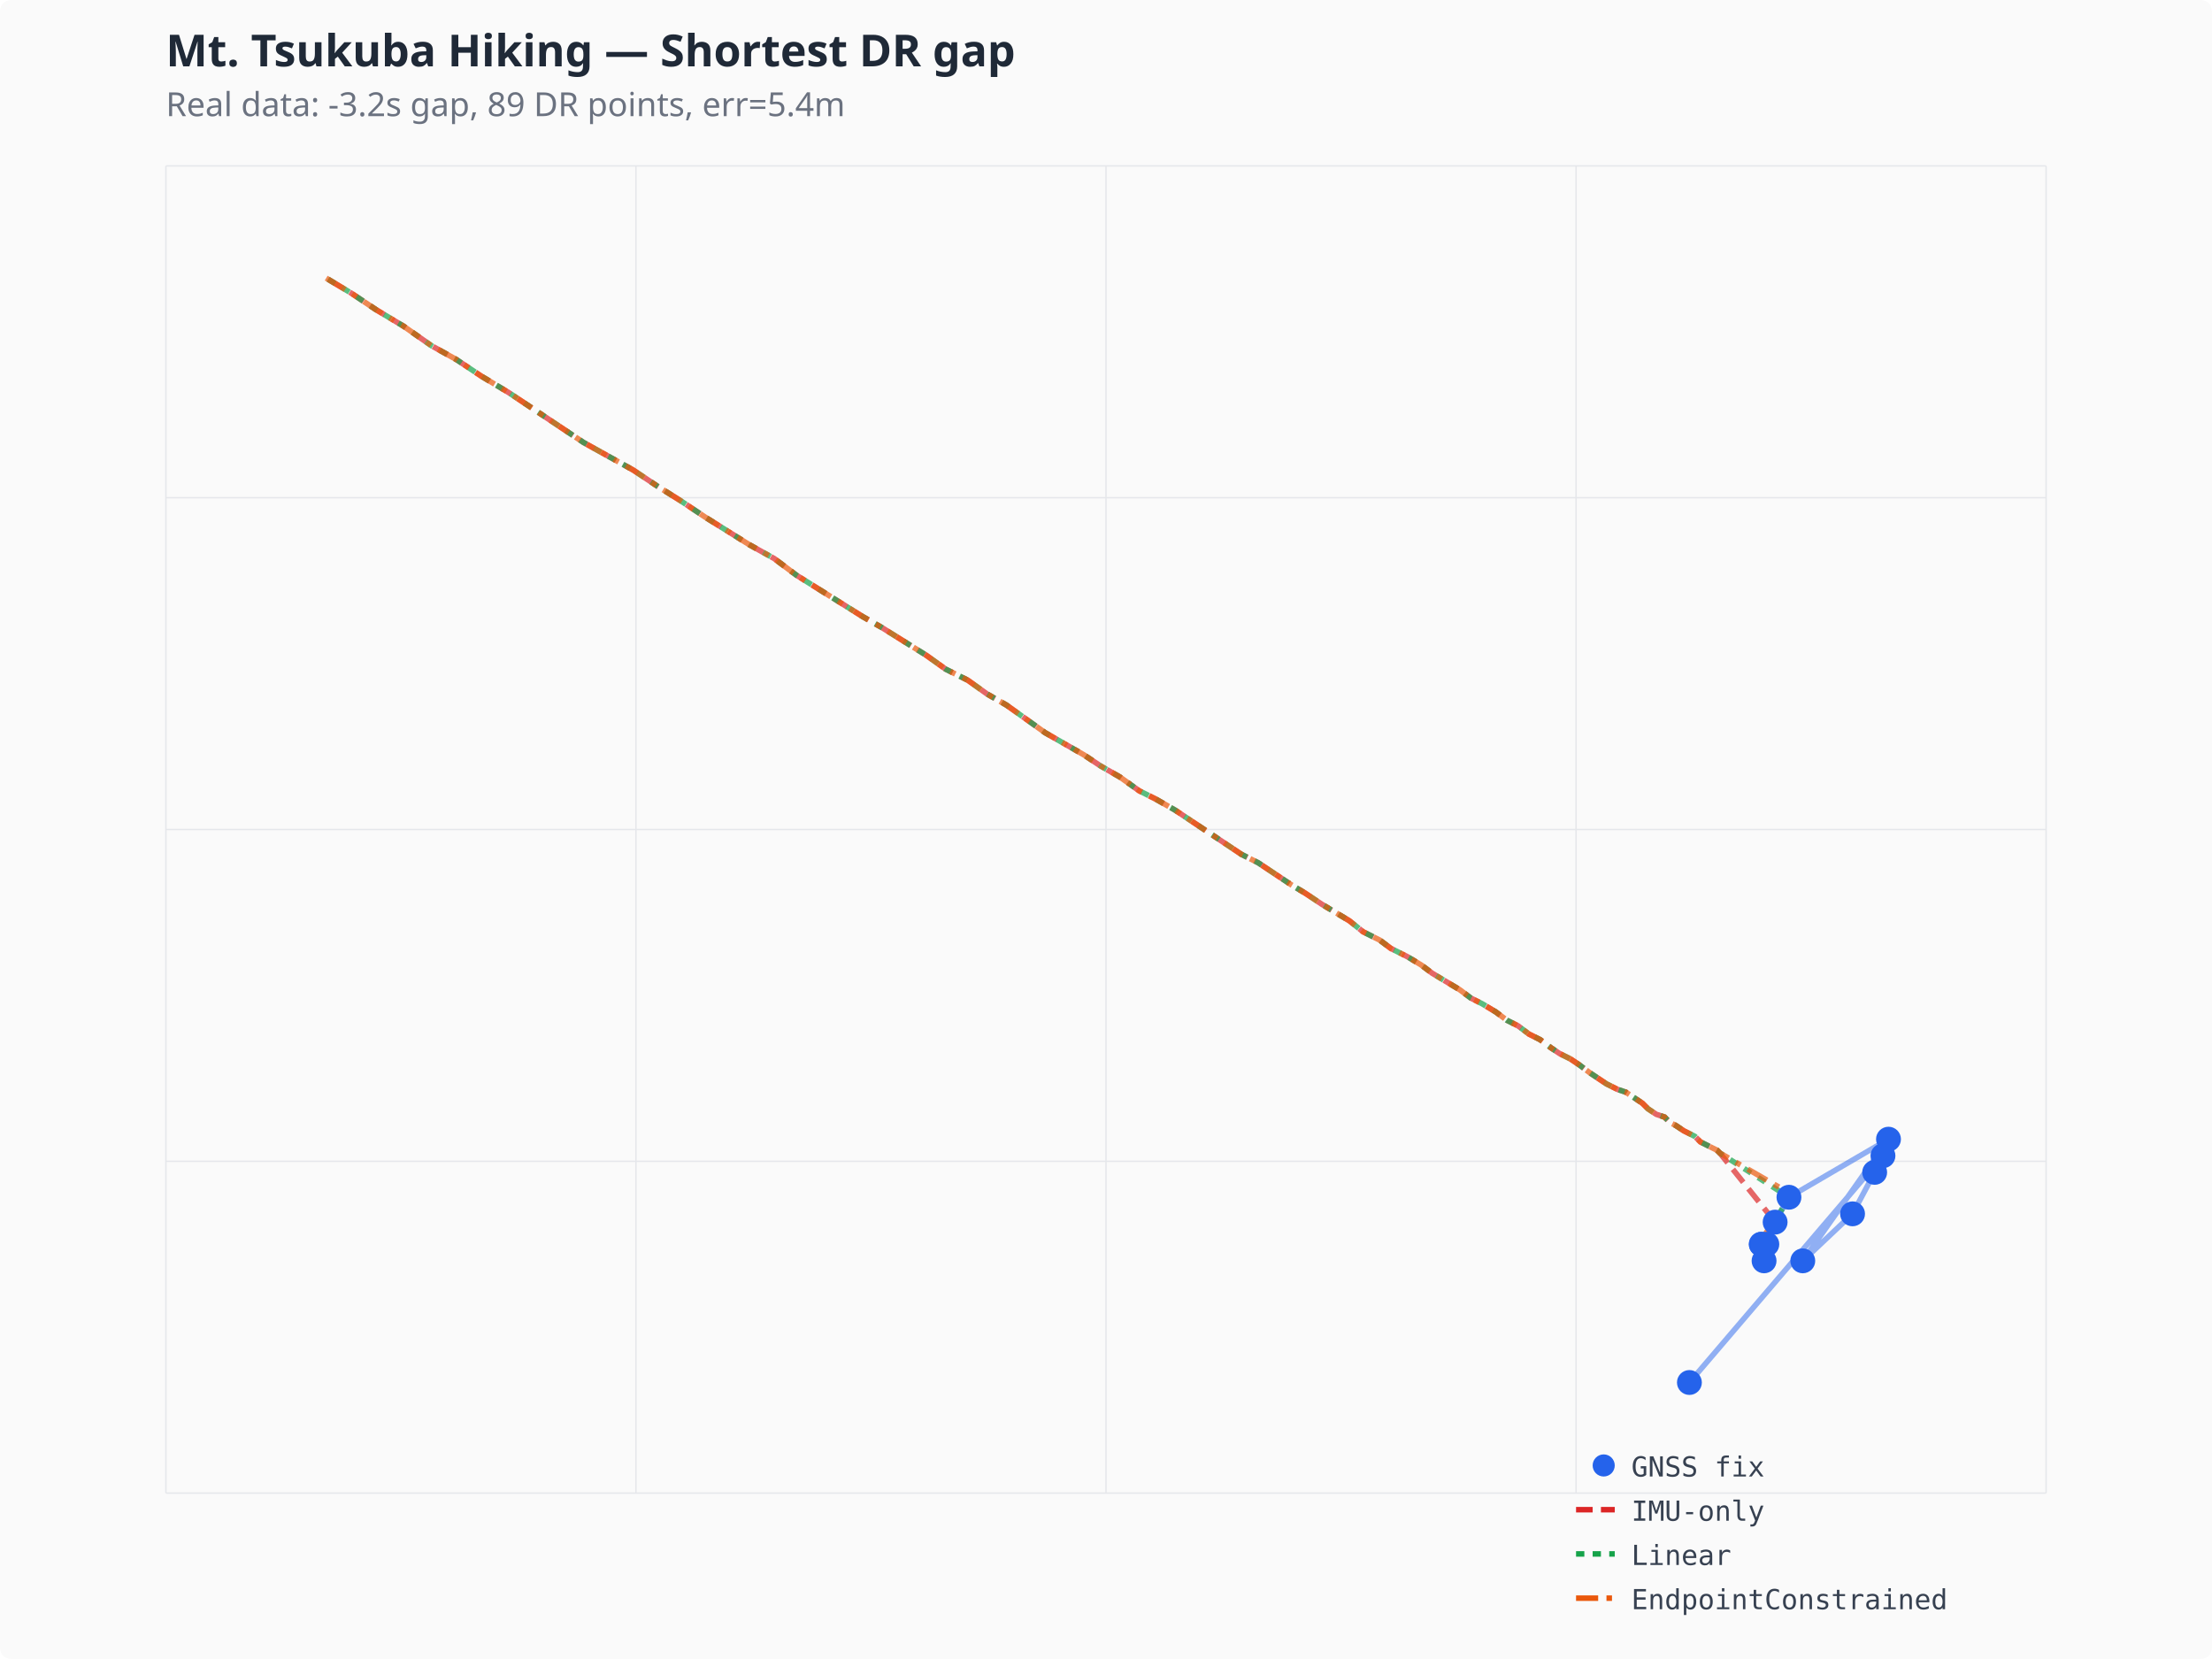
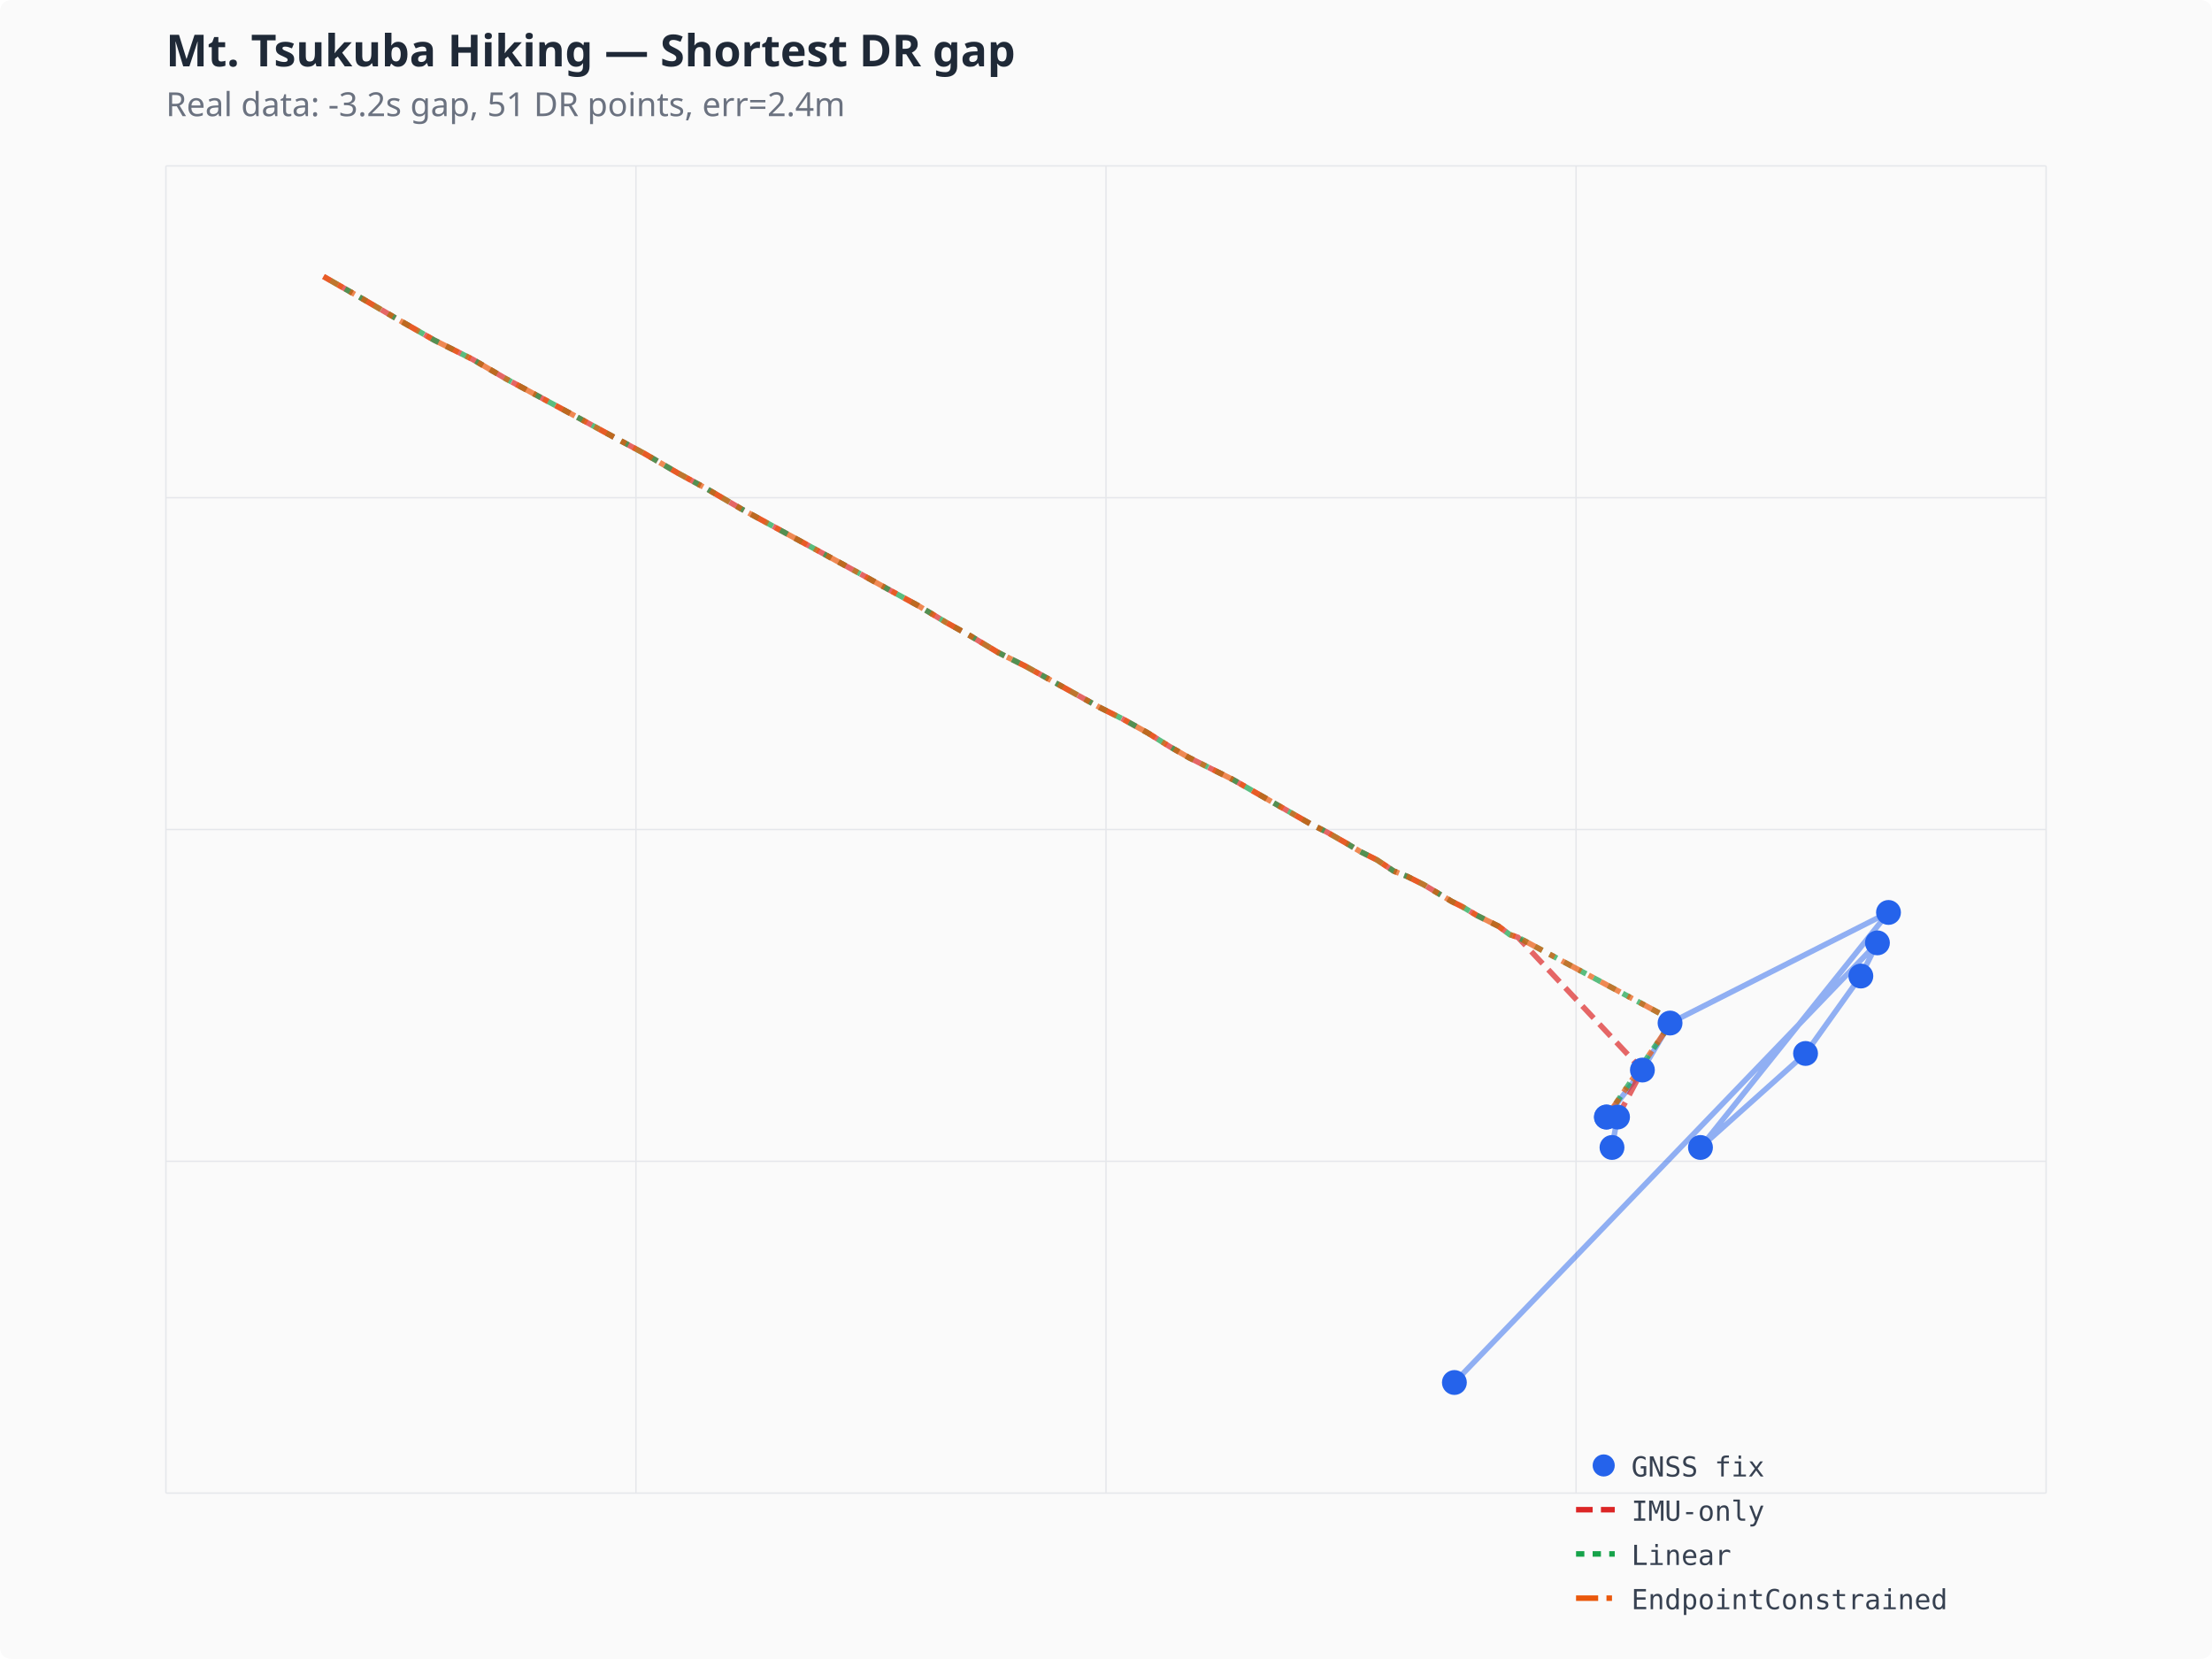
<svg xmlns="http://www.w3.org/2000/svg" viewBox="0 0 800 600" width="800" height="600">
  <style>
  .title { font: bold 16px sans-serif; fill: #1f2937; }
  .desc { font: 12px sans-serif; fill: #6b7280; }
  .label { font: 10px monospace; fill: #374151; }
  .grid { stroke: #e5e7eb; stroke-width: 0.5; }
</style>
  <rect width="800" height="600" fill="#fafafa" rx="4" />
  <text x="60" y="24" class="title">Mt. Tsukuba Hiking — Shortest DR gap</text>
-   <text x="60" y="42" class="desc">Real data: -3.2s gap, 89 DR points, err=5.4m</text>
+   <text x="60" y="42" class="desc">Real data: -3.2s gap, 51 DR points, err=2.4m</text>
  <line x1="60" y1="60.0" x2="740.0" y2="60.0" class="grid" />
  <line x1="60.0" y1="60" x2="60.0" y2="540.0" class="grid" />
  <line x1="60" y1="180.0" x2="740.0" y2="180.0" class="grid" />
  <line x1="230.0" y1="60" x2="230.0" y2="540.0" class="grid" />
  <line x1="60" y1="300.0" x2="740.0" y2="300.0" class="grid" />
  <line x1="400.0" y1="60" x2="400.0" y2="540.0" class="grid" />
  <line x1="60" y1="420.0" x2="740.0" y2="420.0" class="grid" />
  <line x1="570.0" y1="60" x2="570.0" y2="540.0" class="grid" />
  <line x1="60" y1="540.0" x2="740.0" y2="540.0" class="grid" />
  <line x1="740.0" y1="60" x2="740.0" y2="540.0" class="grid" />
-   <path d="M638,456 L639,450 L637,450 L637,450 L642,442 L647,433 L683,412 L652,456 L670,439 L678,424 L681,418 L611,500 " fill="none" stroke="#2563eb" stroke-width="2" opacity="0.5" />
-   <path d="M639,450 L642,442 L622,417 L621,416 L619,415 L617,414 L615,413 L613,411 L611,410 L609,409 L606,407 L604,406 L602,404 L599,403 L596,401 L594,399 L591,397 L588,395 L585,394 L581,392 L578,390 L575,388 L571,385 L568,383 L564,381 L561,379 L557,376 L553,374 L549,371 L545,369 L541,366 L536,363 L532,361 L528,358 L523,355 L518,352 L514,349 L509,346 L503,343 L499,340 L493,337 L488,333 L483,330 L478,327 L472,323 L467,320 L461,316 L455,312 L449,309 L443,305 L437,301 L431,297 L425,293 L418,289 L412,286 L405,281 L398,277 L392,273 L385,269 L378,265 L371,260 L364,255 L357,251 L350,246 L342,242 L335,237 L327,232 L319,227 L312,223 L304,218 L296,213 L288,208 L280,202 L271,197 L263,192 L255,187 L246,181 L238,176 L229,170 L220,165 L211,160 L202,154 L193,148 L184,142 L174,136 L165,130 L156,125 L146,118 L136,112 L127,106 L117,100 " fill="none" stroke="#dc2626" stroke-width="2" opacity="0.7" stroke-dasharray="6,3" />
-   <path d="M637,450 L647,433 L622,417 L621,416 L619,415 L617,414 L615,413 L613,411 L611,410 L609,409 L606,407 L604,406 L602,404 L599,403 L596,401 L594,399 L591,397 L588,395 L585,394 L581,392 L578,390 L575,388 L571,385 L568,383 L564,381 L561,379 L557,376 L553,374 L549,371 L545,369 L541,366 L536,363 L532,361 L528,358 L523,355 L518,352 L514,349 L509,346 L503,343 L499,340 L493,337 L488,333 L483,330 L478,327 L472,323 L467,320 L461,316 L455,312 L449,309 L443,305 L437,301 L431,297 L425,293 L418,289 L412,286 L405,281 L398,277 L392,273 L385,269 L378,265 L371,260 L364,255 L357,251 L350,246 L342,242 L335,237 L327,232 L319,227 L312,223 L304,218 L296,213 L288,208 L280,202 L271,197 L263,192 L255,187 L246,181 L238,176 L229,170 L220,165 L211,160 L202,154 L193,148 L184,142 L174,136 L165,130 L156,125 L146,118 L136,112 L127,106 L117,100 " fill="none" stroke="#16a34a" stroke-width="2" opacity="0.7" stroke-dasharray="3,3" />
-   <path d="M636,450 L648,432 L622,417 L621,416 L619,415 L617,414 L615,413 L613,411 L611,410 L609,409 L606,407 L604,406 L602,404 L599,403 L596,401 L594,399 L591,397 L588,395 L585,394 L581,392 L578,390 L575,388 L571,385 L568,383 L564,381 L561,379 L557,376 L553,374 L549,371 L545,369 L541,366 L536,363 L532,361 L528,358 L523,355 L518,352 L514,349 L509,346 L503,343 L499,340 L493,337 L488,333 L483,330 L478,327 L472,323 L467,320 L461,316 L455,312 L449,309 L443,305 L437,301 L431,297 L425,293 L418,289 L412,286 L405,281 L398,277 L392,273 L385,269 L378,265 L371,260 L364,255 L357,251 L350,246 L342,242 L335,237 L327,232 L319,227 L312,223 L304,218 L296,213 L288,208 L280,202 L271,197 L263,192 L255,187 L246,181 L238,176 L229,170 L220,165 L211,160 L202,154 L193,148 L184,142 L174,136 L165,130 L156,125 L146,118 L136,112 L127,106 L117,100 " fill="none" stroke="#ea580c" stroke-width="2" opacity="0.7" stroke-dasharray="8,3,2,3" />
-   <circle cx="638" cy="456" r="4" fill="#2563eb" stroke="#2563eb" />
-   <circle cx="639" cy="450" r="4" fill="#2563eb" stroke="#2563eb" />
-   <circle cx="637" cy="450" r="4" fill="#2563eb" stroke="#2563eb" />
-   <circle cx="637" cy="450" r="4" fill="#2563eb" stroke="#2563eb" />
-   <circle cx="642" cy="442" r="4" fill="#2563eb" stroke="#2563eb" />
-   <circle cx="647" cy="433" r="4" fill="#2563eb" stroke="#2563eb" />
-   <circle cx="683" cy="412" r="4" fill="#2563eb" stroke="#2563eb" />
-   <circle cx="652" cy="456" r="4" fill="#2563eb" stroke="#2563eb" />
-   <circle cx="670" cy="439" r="4" fill="#2563eb" stroke="#2563eb" />
-   <circle cx="678" cy="424" r="4" fill="#2563eb" stroke="#2563eb" />
-   <circle cx="681" cy="418" r="4" fill="#2563eb" stroke="#2563eb" />
-   <circle cx="611" cy="500" r="4" fill="#2563eb" stroke="#2563eb" />
+   <path d="M583,415 L585,404 L581,404 L581,404 L594,387 L604,370 L683,330 L615,415 L653,381 L673,353 L679,341 L526,500 " fill="none" stroke="#2563eb" stroke-width="2" opacity="0.5" />
+   <path d="M585,404 L594,387 L549,339 L546,338 L542,335 L538,333 L534,331 L529,328 L525,326 L520,323 L515,320 L509,317 L504,315 L498,311 L492,308 L487,305 L480,301 L474,298 L467,294 L460,290 L453,286 L446,282 L438,278 L430,274 L423,270 L415,265 L406,260 L398,256 L389,251 L380,246 L371,241 L361,236 L351,230 L342,225 L332,219 L321,213 L312,208 L301,202 L290,196 L279,190 L268,184 L256,177 L245,171 L233,164 L220,157 L209,151 L196,144 L183,137 L171,130 L157,123 L143,115 L131,108 L117,100 " fill="none" stroke="#dc2626" stroke-width="2" opacity="0.7" stroke-dasharray="6,3" />
+   <path d="M581,404 L605,369 L549,339 L546,338 L542,335 L538,333 L534,331 L529,328 L525,326 L520,323 L515,320 L509,317 L504,315 L498,311 L492,308 L487,305 L480,301 L474,298 L467,294 L460,290 L453,286 L446,282 L438,278 L430,274 L423,270 L415,265 L406,260 L398,256 L389,251 L380,246 L371,241 L361,236 L351,230 L342,225 L332,219 L321,213 L312,208 L301,202 L290,196 L279,190 L268,184 L256,177 L245,171 L233,164 L220,157 L209,151 L196,144 L183,137 L171,130 L157,123 L143,115 L131,108 L117,100 " fill="none" stroke="#16a34a" stroke-width="2" opacity="0.7" stroke-dasharray="3,3" />
+   <path d="M581,404 L605,369 L549,339 L546,338 L542,335 L538,333 L534,331 L529,328 L525,326 L520,323 L515,320 L509,317 L504,315 L498,311 L492,308 L487,305 L480,301 L474,298 L467,294 L460,290 L453,286 L446,282 L438,278 L430,274 L423,270 L415,265 L406,260 L398,256 L389,251 L380,246 L371,241 L361,236 L351,230 L342,225 L332,219 L321,213 L312,208 L301,202 L290,196 L279,190 L268,184 L256,177 L245,171 L233,164 L220,157 L209,151 L196,144 L183,137 L171,130 L157,123 L143,115 L131,108 L117,100 " fill="none" stroke="#ea580c" stroke-width="2" opacity="0.7" stroke-dasharray="8,3,2,3" />
+   <circle cx="583" cy="415" r="4" fill="#2563eb" stroke="#2563eb" />
+   <circle cx="585" cy="404" r="4" fill="#2563eb" stroke="#2563eb" />
+   <circle cx="581" cy="404" r="4" fill="#2563eb" stroke="#2563eb" />
+   <circle cx="581" cy="404" r="4" fill="#2563eb" stroke="#2563eb" />
+   <circle cx="594" cy="387" r="4" fill="#2563eb" stroke="#2563eb" />
+   <circle cx="604" cy="370" r="4" fill="#2563eb" stroke="#2563eb" />
+   <circle cx="683" cy="330" r="4" fill="#2563eb" stroke="#2563eb" />
+   <circle cx="615" cy="415" r="4" fill="#2563eb" stroke="#2563eb" />
+   <circle cx="653" cy="381" r="4" fill="#2563eb" stroke="#2563eb" />
+   <circle cx="673" cy="353" r="4" fill="#2563eb" stroke="#2563eb" />
+   <circle cx="679" cy="341" r="4" fill="#2563eb" stroke="#2563eb" />
+   <circle cx="526" cy="500" r="4" fill="#2563eb" stroke="#2563eb" />
  <circle cx="580" cy="530" r="4" fill="#2563eb" />
  <text x="590.0" y="534.0" class="label">GNSS fix</text>
  <line x1="570.0" y1="546" x2="584.0" y2="546" stroke="#dc2626" stroke-width="2" stroke-dasharray="6,3" />
  <text x="590.0" y="550.0" class="label">IMU-only</text>
  <line x1="570.0" y1="562" x2="584.0" y2="562" stroke="#16a34a" stroke-width="2" stroke-dasharray="3,3" />
  <text x="590.0" y="566.0" class="label">Linear</text>
  <line x1="570.0" y1="578" x2="584.0" y2="578" stroke="#ea580c" stroke-width="2" stroke-dasharray="8,3,2,3" />
  <text x="590.0" y="582.0" class="label">EndpointConstrained</text>
</svg>
